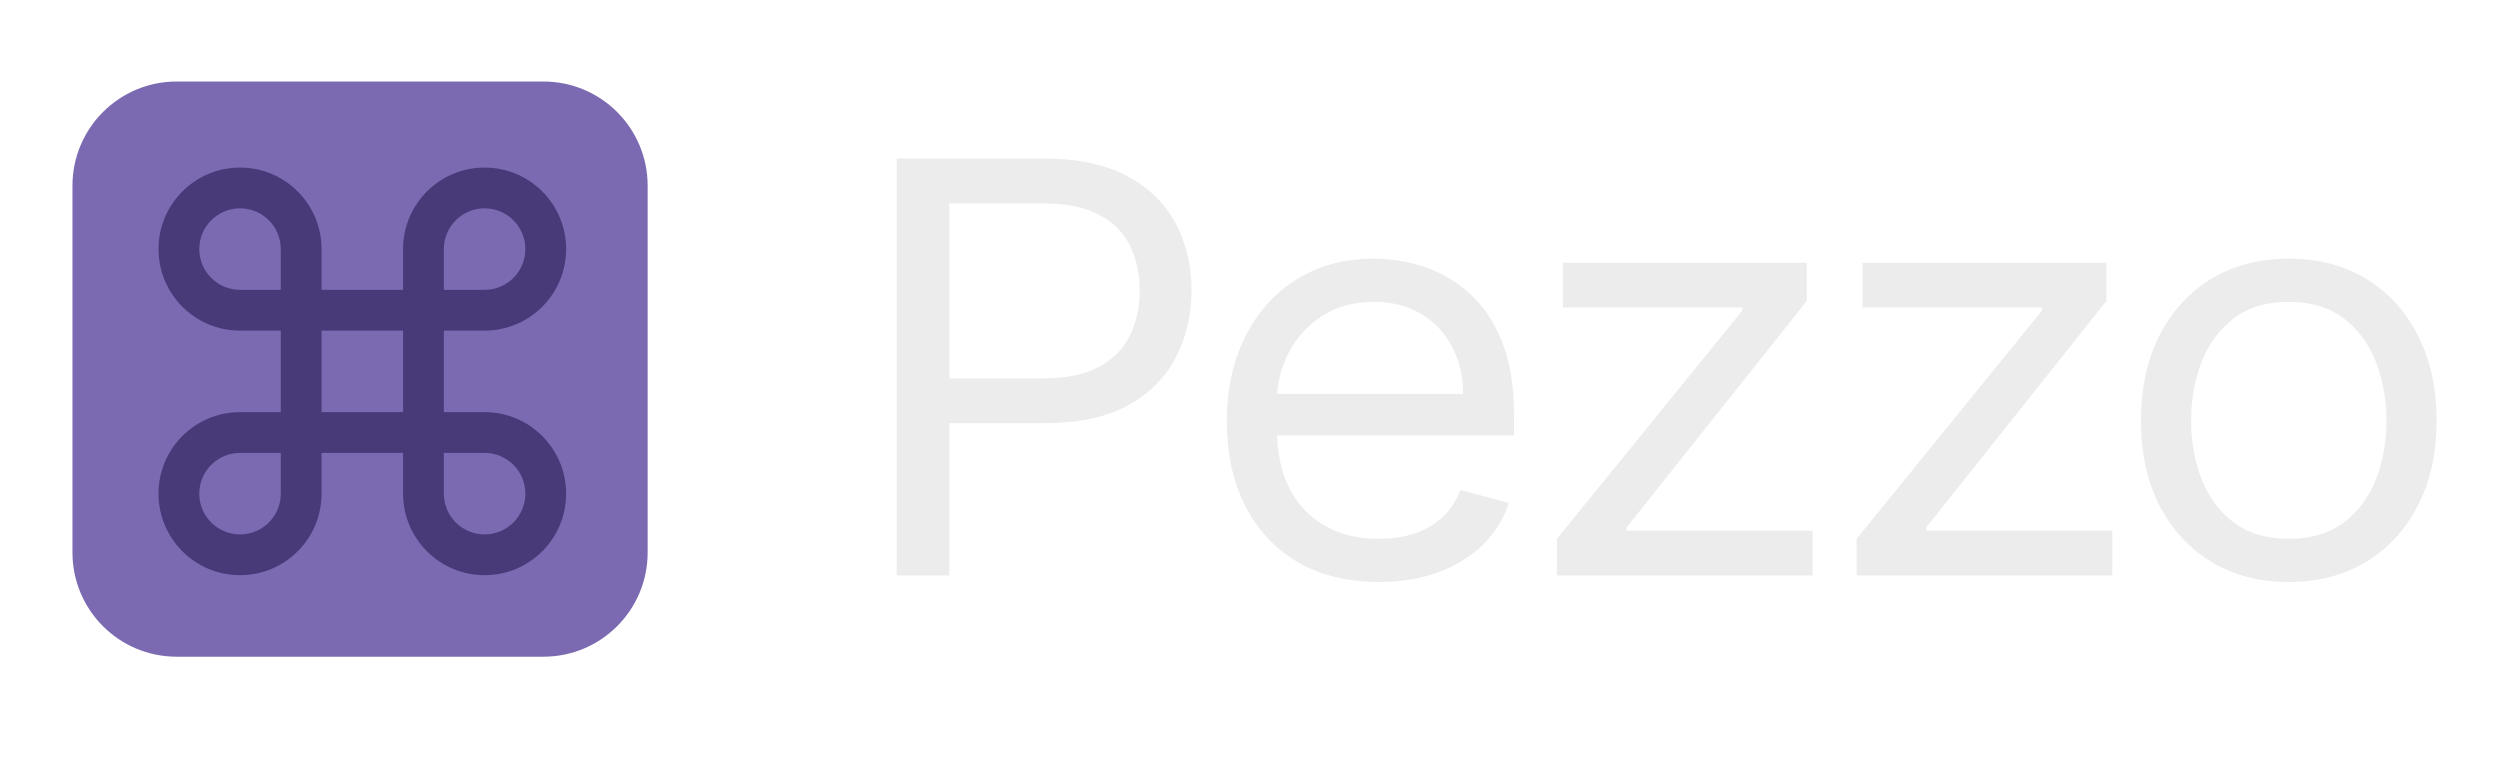
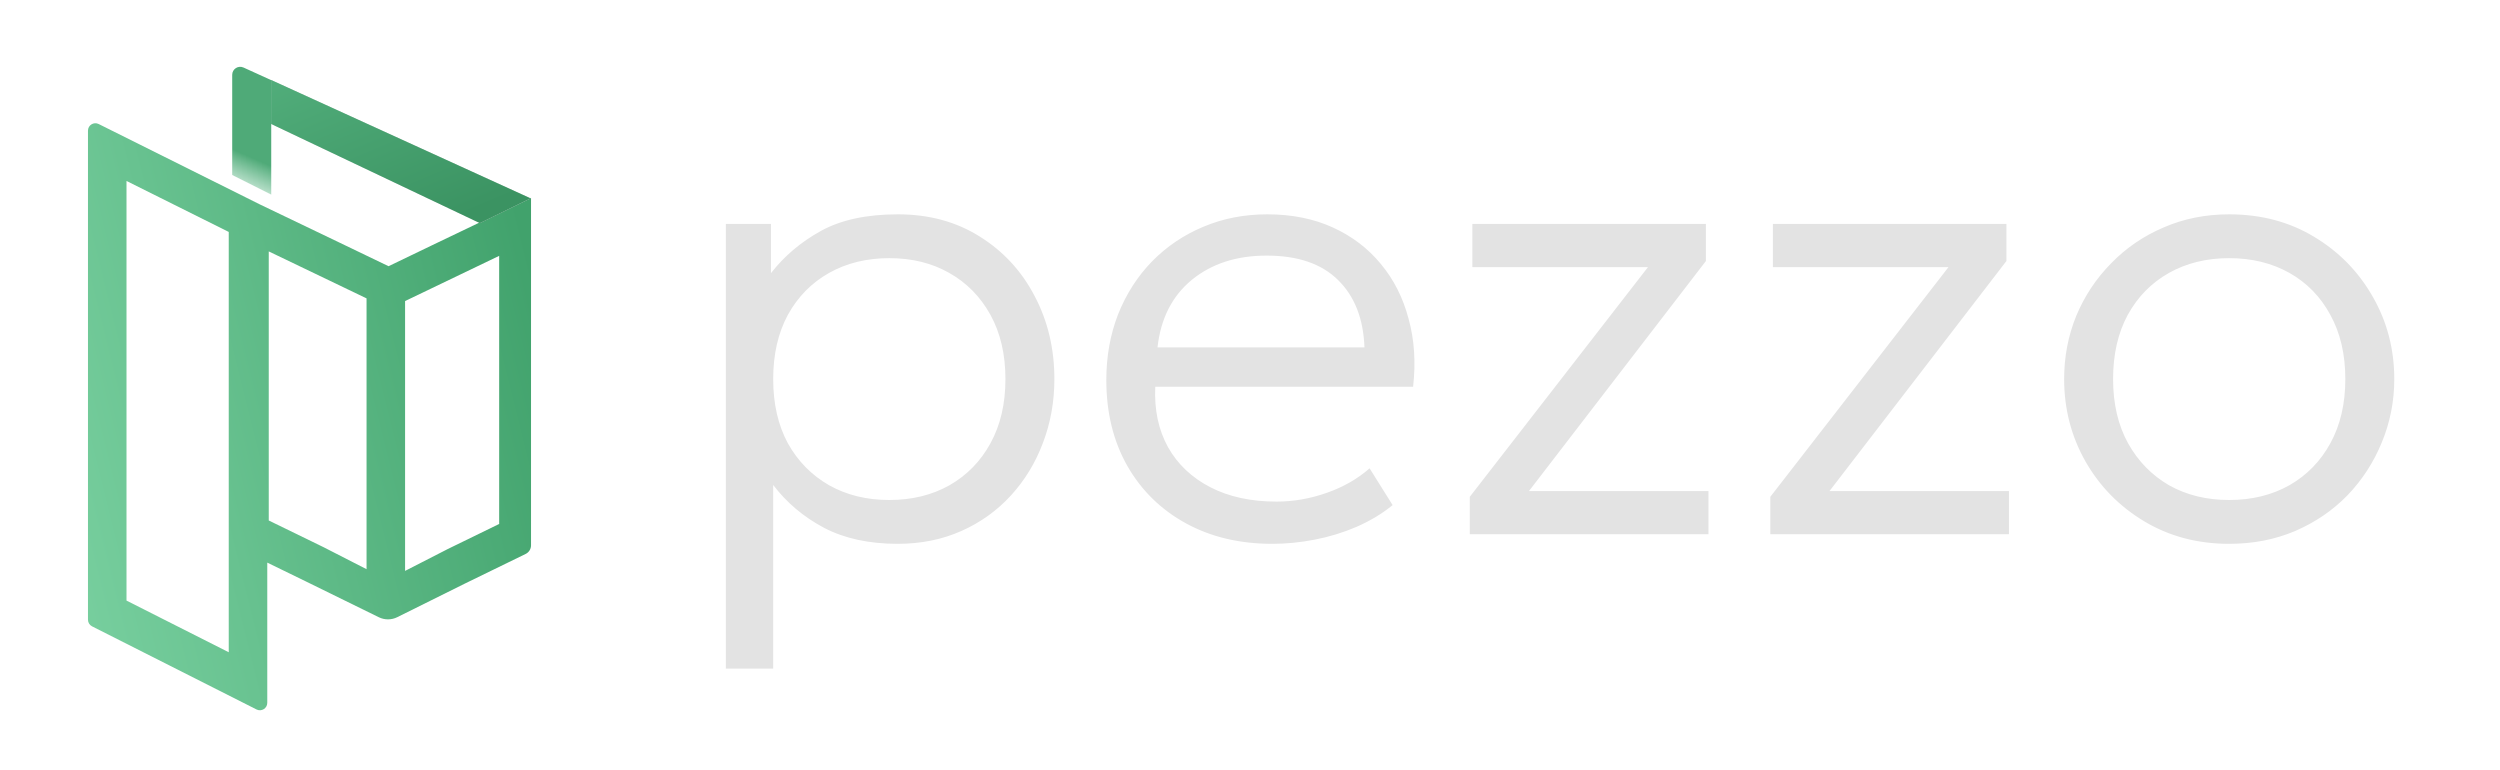
- <svg xmlns="http://www.w3.org/2000/svg" width="552" height="169" viewBox="0 0 552 169" fill="none">
-   <path d="M198 127.062V35H230.45C237.985 35 244.143 36.304 248.927 38.911C253.741 41.488 257.305 44.979 259.618 49.385C261.932 53.79 263.088 58.705 263.088 64.129C263.088 69.553 261.932 74.483 259.618 78.918C257.336 83.353 253.804 86.889 249.02 89.527C244.237 92.134 238.11 93.438 230.638 93.438H207.379V83.548H230.263C235.421 83.548 239.563 82.694 242.69 80.986C245.816 79.278 248.082 76.97 249.489 74.063C250.927 71.126 251.646 67.815 251.646 64.129C251.646 60.443 250.927 57.146 249.489 54.239C248.082 51.333 245.8 49.055 242.643 47.407C239.485 45.728 235.296 44.889 230.075 44.889H209.63V127.062H198Z" fill="#ECECEC" />
-   <path d="M304.466 128.5C297.525 128.5 291.539 127.032 286.505 124.095C281.503 121.128 277.642 116.992 274.923 111.688C272.234 106.354 270.89 100.15 270.89 93.078C270.89 86.005 272.234 79.772 274.923 74.378C277.642 68.954 281.425 64.728 286.271 61.701C291.148 58.645 296.838 57.116 303.34 57.116C307.092 57.116 310.796 57.716 314.454 58.914C318.112 60.113 321.441 62.061 324.442 64.758C327.444 67.425 329.835 70.962 331.617 75.367C333.399 79.772 334.29 85.196 334.29 91.639V96.135H278.768V86.964H323.035C323.035 83.069 322.223 79.592 320.597 76.536C319.003 73.479 316.72 71.066 313.751 69.298C310.812 67.53 307.342 66.646 303.34 66.646C298.932 66.646 295.118 67.695 291.898 69.793C288.709 71.861 286.255 74.558 284.536 77.884C282.816 81.211 281.957 84.777 281.957 88.583V94.696C281.957 99.911 282.894 104.331 284.77 107.957C286.677 111.553 289.319 114.295 292.695 116.183C296.072 118.041 299.995 118.97 304.466 118.97C307.373 118.97 309.999 118.581 312.344 117.801C314.72 116.992 316.767 115.794 318.487 114.205C320.206 112.587 321.535 110.579 322.473 108.182L333.165 111.059C332.039 114.535 330.148 117.592 327.49 120.229C324.833 122.836 321.551 124.874 317.643 126.342C313.735 127.781 309.343 128.5 304.466 128.5Z" fill="#ECECEC" />
-   <path d="M343.779 127.062V118.97L384.671 68.624V67.905H345.092V58.015H398.926V66.466L359.161 116.453V117.172H400.239V127.062H343.779Z" fill="#ECECEC" />
-   <path d="M409.94 127.062V118.97L450.831 68.624V67.905H411.253V58.015H465.087V66.466L425.321 116.453V117.172H466.4V127.062H409.94Z" fill="#ECECEC" />
-   <path d="M505.362 128.5C498.859 128.5 493.154 127.017 488.246 124.05C483.369 121.083 479.555 116.932 476.804 111.598C474.084 106.264 472.724 100.03 472.724 92.898C472.724 85.706 474.084 79.427 476.804 74.063C479.555 68.699 483.369 64.533 488.246 61.567C493.154 58.6 498.859 57.116 505.362 57.116C511.865 57.116 517.554 58.6 522.431 61.567C527.339 64.533 531.154 68.699 533.873 74.063C536.624 79.427 538 85.706 538 92.898C538 100.03 536.624 106.264 533.873 111.598C531.154 116.932 527.339 121.083 522.431 124.05C517.554 127.017 511.865 128.5 505.362 128.5ZM505.362 118.97C510.301 118.97 514.366 117.756 517.554 115.329C520.743 112.902 523.103 109.71 524.635 105.754C526.167 101.799 526.933 97.513 526.933 92.898C526.933 88.283 526.167 83.983 524.635 79.997C523.103 76.011 520.743 72.79 517.554 70.332C514.366 67.875 510.301 66.646 505.362 66.646C500.422 66.646 496.358 67.875 493.17 70.332C489.981 72.79 487.621 76.011 486.089 79.997C484.557 83.983 483.791 88.283 483.791 92.898C483.791 97.513 484.557 101.799 486.089 105.754C487.621 109.71 489.981 112.902 493.17 115.329C496.358 117.756 500.422 118.97 505.362 118.97Z" fill="#ECECEC" />
-   <rect x="16" y="18" width="127" height="127" rx="23" fill="#7B69B1" />
-   <path fill-rule="evenodd" clip-rule="evenodd" d="M89 64H71V55C71 45.059 62.941 37 53 37C43.059 37 35 45.059 35 55C35 64.941 43.059 73 53 73H62V91H53C43.059 91 35 99.059 35 109C35 118.941 43.059 127 53 127C62.941 127 71 118.941 71 109V100H89V109C89 118.941 97.059 127 107 127C116.941 127 125 118.941 125 109C125 99.059 116.941 91 107 91H98V73H107C116.941 73 125 64.941 125 55C125 45.059 116.941 37 107 37C97.059 37 89 45.059 89 55V64ZM89 73V91H71V73H89ZM62 100V109C62 113.971 57.971 118 53 118C48.029 118 44 113.971 44 109C44 104.029 48.029 100 53 100H62ZM98 100H107C111.971 100 116 104.029 116 109C116 113.971 111.971 118 107 118C102.029 118 98 113.971 98 109V100ZM62 64H53C48.029 64 44 59.971 44 55C44 50.029 48.029 46 53 46C57.971 46 62 50.029 62 55V64ZM98 64V55C98 50.029 102.029 46 107 46C111.971 46 116 50.029 116 55C116 59.971 111.971 64 107 64H98Z" fill="#483978" />
+ <svg xmlns="http://www.w3.org/2000/svg" width="1563" height="481" viewBox="0 0 1563 481" fill="none">
+   <path fill-rule="evenodd" clip-rule="evenodd" d="M79.087 113.132V375.487L143.01 407.792V145.01L79.087 113.132ZM160.376 443.556C163.457 445.113 167.097 442.874 167.097 439.422V351.749L191.647 363.711L236.837 385.895C240.47 387.678 244.726 387.668 248.35 385.868L290.774 364.79L328.63 346.328C330.692 345.323 332 343.23 332 340.936L331.999 123.688L269.98 153.409L242.928 166.438L212.441 151.767L162.634 127.881L61.699 77.545C58.62 76.009 55 78.249 55 81.69V387.453C55 389.2 55.983 390.799 57.543 391.587L160.376 443.556ZM202.411 342.162L229.167 355.858V186.547L168.023 157.179V325.407L202.411 342.162ZM280.01 343.221L253.254 356.93L253.254 188.22L312.081 159.955L312.082 327.58L280.01 343.221Z" fill="url(#paint0_linear_25_113)" />
+   <path d="M331.74 124.008L300 139.5L169.5 77.5V50L331.74 124.008Z" fill="#D9D9D9" />
+   <path d="M331.74 124.008L300 139.5L169.5 77.5V50L331.74 124.008Z" fill="url(#paint1_linear_25_113)" />
+   <path d="M169.573 121.674L145.174 109.408L145.174 46.773C145.174 43.134 148.937 40.714 152.248 42.223L169.573 50.117V121.674Z" fill="url(#paint2_linear_25_113)" />
+   <path d="M453.8 418V140H482V170.8C490.267 160.133 500.667 151.333 513.2 144.4C525.733 137.467 541.8 134 561.4 134C580.733 134 597.733 138.6 612.4 147.8C627.2 157 638.667 169.4 646.8 185C655.067 200.6 659.2 217.933 659.2 237C659.2 251.133 656.8 264.467 652 277C647.333 289.4 640.667 300.333 632 309.8C623.333 319.267 613 326.667 601 332C589 337.333 575.733 340 561.2 340C543.333 340 528 336.667 515.2 330C502.4 323.2 491.8 314.267 483.4 303.2V418H453.8ZM556 312.6C570.133 312.6 582.667 309.533 593.6 303.4C604.533 297.133 613.067 288.4 619.2 277.2C625.467 265.867 628.6 252.467 628.6 237C628.6 221.533 625.467 208.133 619.2 196.8C612.933 185.467 604.333 176.733 593.4 170.6C582.6 164.467 570.133 161.4 556 161.4C541.867 161.4 529.333 164.467 518.4 170.6C507.467 176.733 498.867 185.467 492.6 196.8C486.467 208.133 483.4 221.533 483.4 237C483.4 252.467 486.467 265.867 492.6 277.2C498.867 288.4 507.467 297.133 518.4 303.4C529.333 309.533 541.867 312.6 556 312.6ZM795.469 340C775.069 340 757.069 335.733 741.469 327.2C725.869 318.667 713.669 306.733 704.869 291.4C696.069 275.933 691.669 258 691.669 237.6C691.669 222.8 694.135 209.067 699.069 196.4C704.135 183.733 711.202 172.733 720.269 163.4C729.469 154.067 740.135 146.867 752.269 141.8C764.535 136.6 777.869 134 792.269 134C807.602 134 821.269 136.733 833.269 142.2C845.269 147.667 855.269 155.267 863.269 165C871.402 174.733 877.202 186.2 880.669 199.4C884.269 212.467 885.202 226.6 883.469 241.8H722.269C721.602 256.2 724.269 268.8 730.269 279.6C736.269 290.267 745.069 298.6 756.669 304.6C768.269 310.6 782.069 313.6 798.069 313.6C808.602 313.6 819.002 311.8 829.269 308.2C839.669 304.6 848.669 299.467 856.269 292.8L870.669 315.8C864.135 321.133 856.602 325.667 848.069 329.4C839.669 333 830.935 335.667 821.869 337.4C812.935 339.133 804.135 340 795.469 340ZM723.669 217.2H853.069C852.402 199.2 846.869 185.133 836.469 175C826.202 164.867 811.335 159.8 791.869 159.8C773.069 159.8 757.469 164.867 745.069 175C732.802 185.133 725.669 199.2 723.669 217.2ZM918.916 334V310.6L1030.32 167H920.516V140H1066.52V163.2L955.916 307H1068.12V334H918.916ZM1106.81 334V310.6L1218.21 167H1108.41V140H1254.41V163.2L1143.81 307H1256.01V334H1106.81ZM1393.7 340C1373.96 340 1356.3 335.333 1340.7 326C1325.1 316.667 1312.83 304.2 1303.9 288.6C1294.96 272.867 1290.5 255.667 1290.5 237C1290.5 223 1293.03 209.8 1298.1 197.4C1303.3 185 1310.56 174.067 1319.9 164.6C1329.23 155 1340.16 147.533 1352.7 142.2C1365.23 136.733 1378.9 134 1393.7 134C1413.56 134 1431.23 138.667 1446.7 148C1462.3 157.333 1474.56 169.867 1483.5 185.6C1492.43 201.2 1496.9 218.333 1496.9 237C1496.9 250.867 1494.3 264.067 1489.1 276.6C1484.03 289 1476.9 300 1467.7 309.6C1458.5 319.067 1447.56 326.533 1434.9 332C1422.36 337.333 1408.63 340 1393.7 340ZM1393.7 312.6C1407.83 312.6 1420.36 309.533 1431.3 303.4C1442.23 297.133 1450.76 288.4 1456.9 277.2C1463.16 265.867 1466.3 252.467 1466.3 237C1466.3 221.533 1463.16 208.133 1456.9 196.8C1450.76 185.467 1442.23 176.733 1431.3 170.6C1420.36 164.467 1407.83 161.4 1393.7 161.4C1379.56 161.4 1367.03 164.467 1356.1 170.6C1345.16 176.733 1336.56 185.467 1330.3 196.8C1324.16 208.133 1321.1 221.533 1321.1 237C1321.1 252.467 1324.23 265.867 1330.5 277.2C1336.76 288.4 1345.3 297.133 1356.1 303.4C1367.03 309.533 1379.56 312.6 1393.7 312.6Z" fill="#E3E3E3" />
+   <defs>
+     <linearGradient id="paint0_linear_25_113" x1="-24.672" y1="492.77" x2="388.53" y2="390.077" gradientUnits="userSpaceOnUse">
+       <stop stop-color="#86DBAC" />
+       <stop offset="0.469" stop-color="#68C290" />
+       <stop offset="1" stop-color="#41A26C" />
+     </linearGradient>
+     <linearGradient id="paint1_linear_25_113" x1="156.5" y1="24" x2="227" y2="192" gradientUnits="userSpaceOnUse">
+       <stop stop-color="#56B380" />
+       <stop offset="0.844" stop-color="#3B9362" />
+     </linearGradient>
+     <linearGradient id="paint2_linear_25_113" x1="162" y1="100.5" x2="151.5" y2="124.5" gradientUnits="userSpaceOnUse">
+       <stop stop-color="#4FAA78" />
+       <stop offset="1" stop-color="#60BB89" stop-opacity="0.1" />
+     </linearGradient>
+   </defs>
</svg>
